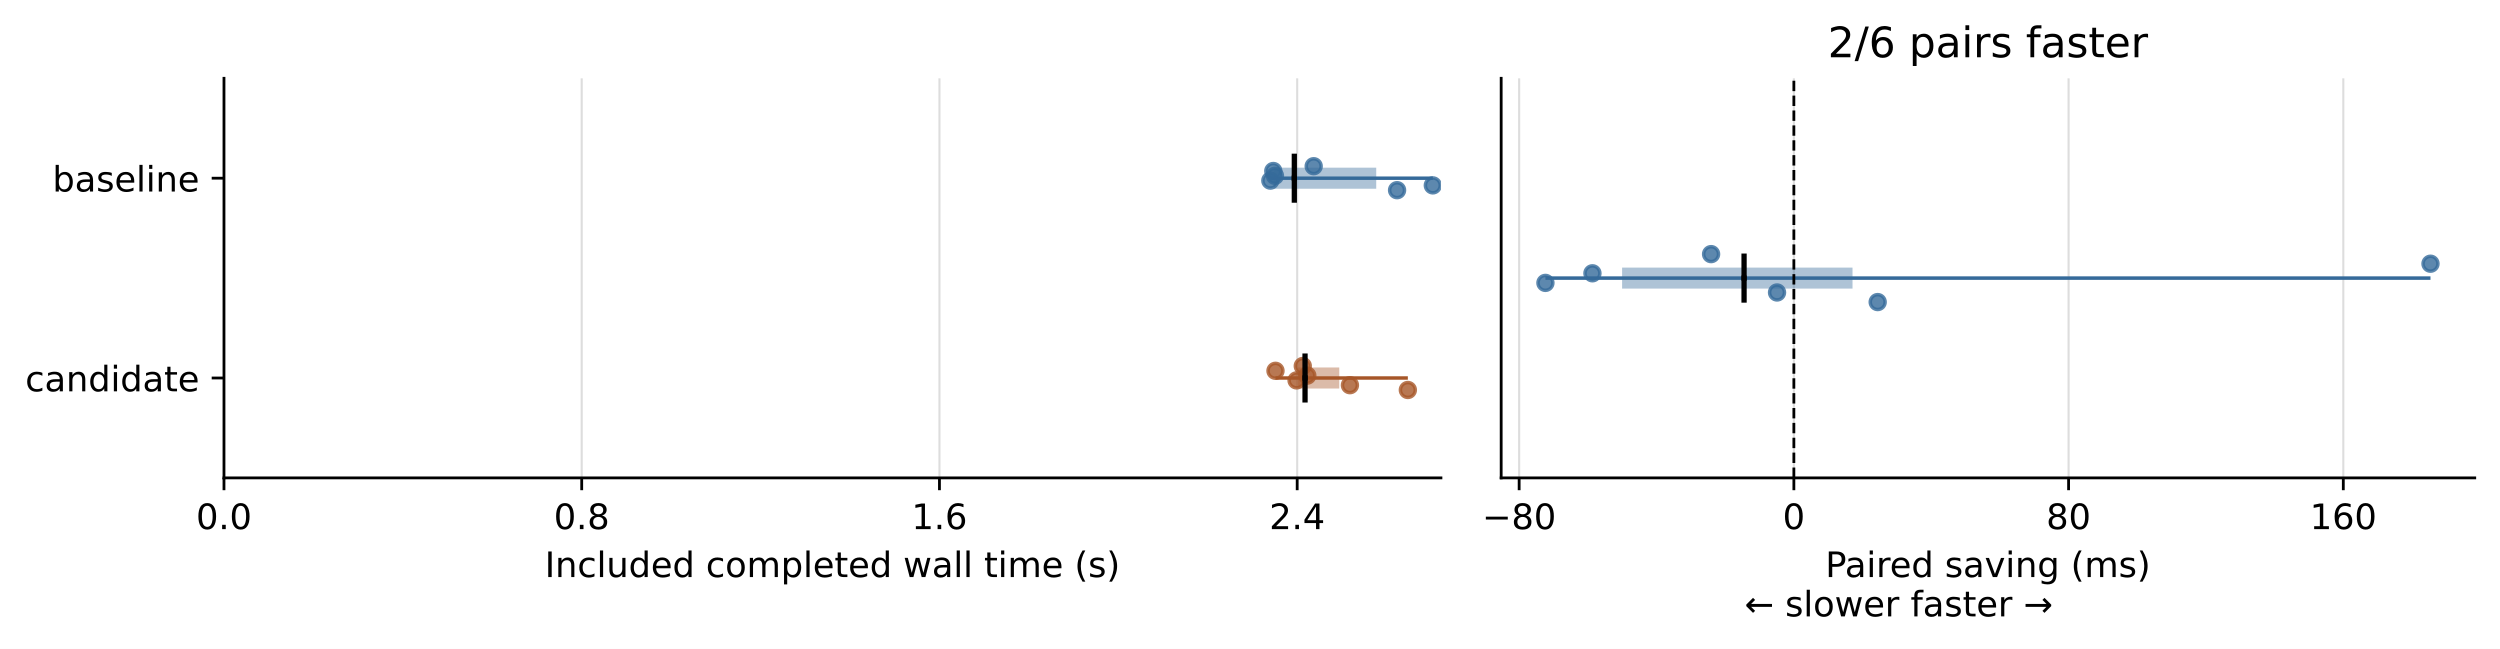
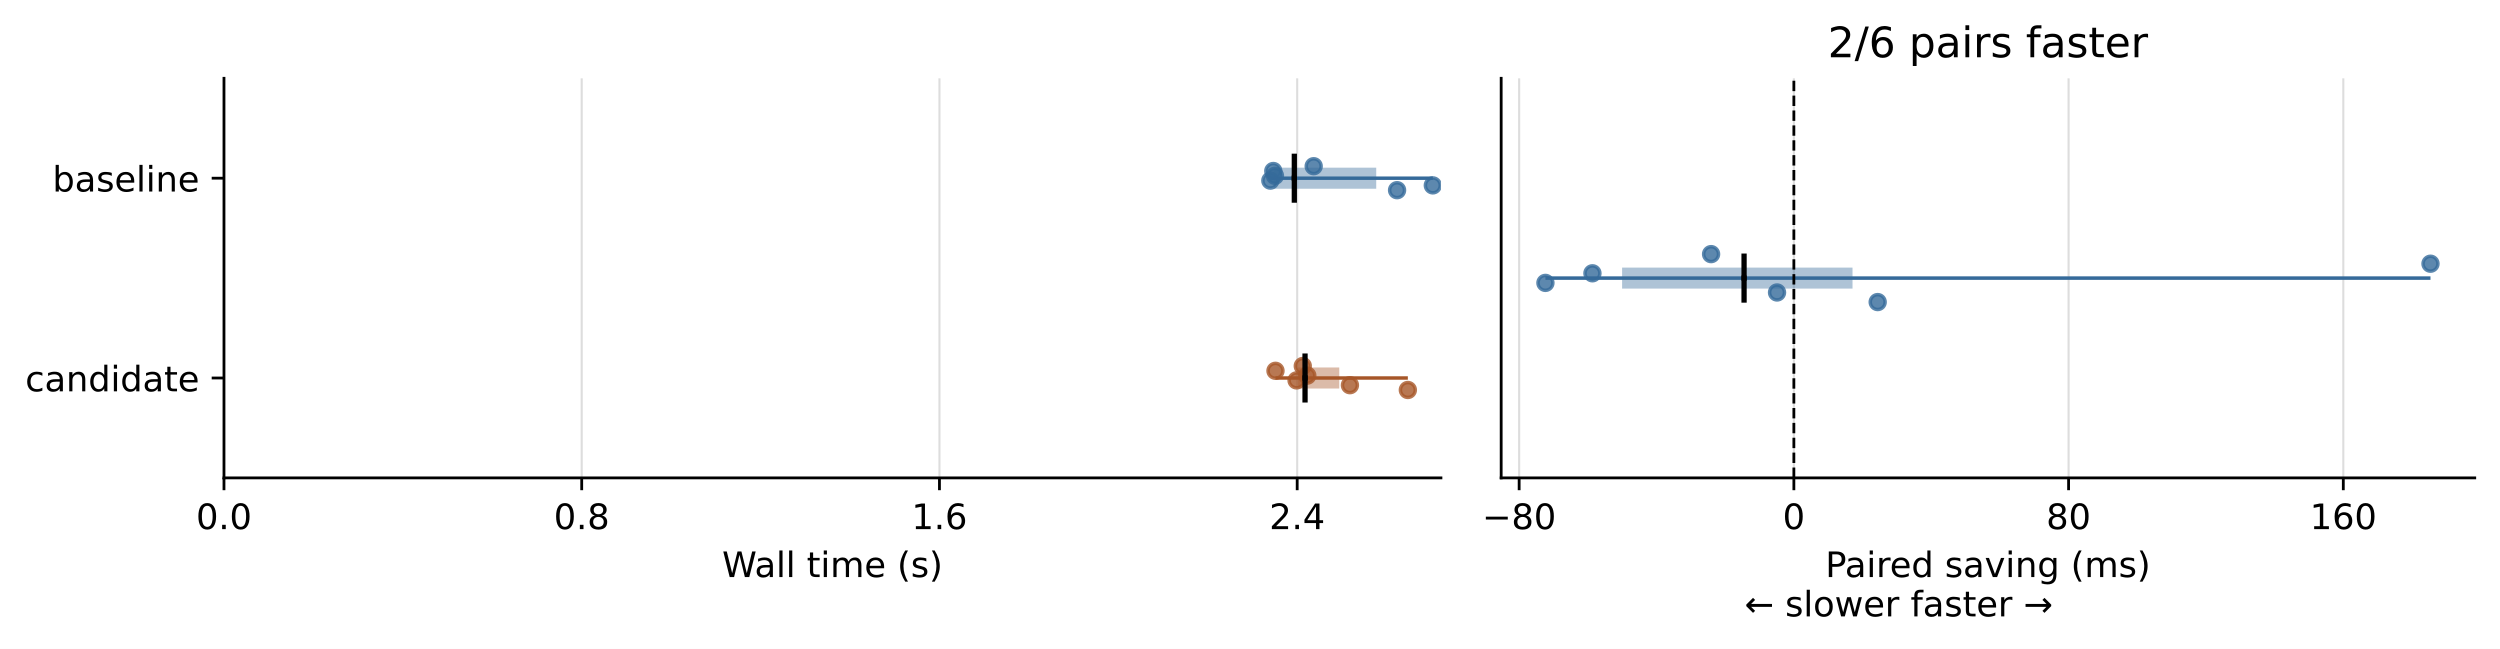
<svg xmlns="http://www.w3.org/2000/svg" xmlns:xlink="http://www.w3.org/1999/xlink" width="712.581pt" height="184.968pt" viewBox="0 0 712.581 184.968" version="1.1">
  <defs>
    <style type="text/css">*{stroke-linejoin: round; stroke-linecap: butt}</style>
  </defs>
  <g id="figure_1">
    <g id="patch_1">
      <path d="M -0 184.968  L 712.581 184.968  L 712.581 0  L -0 0  z " style="fill: #ffffff" />
    </g>
    <g id="axes_1">
      <g id="patch_2">
        <path d="M 63.841 136.214  L 410.714 136.214  L 410.714 22.318  L 63.841 22.318  z " style="fill: #ffffff" />
      </g>
      <g id="matplotlib.axis_1">
        <g id="xtick_1">
          <g id="line2d_1">
-             <path d="M 63.841 136.214  L 63.841 22.318  " clip-path="url(#p0000e17aa0)" style="fill: none; stroke: #dddddd; stroke-width: 0.6; stroke-linecap: square" />
+             <path d="M 63.841 136.214  L 63.841 22.318  " clip-path="url(#pffb55a8b75)" style="fill: none; stroke: #dddddd; stroke-width: 0.6; stroke-linecap: square" />
          </g>
          <g id="line2d_2">
            <defs>
-               <path id="mf21650734d" d="M 0 0  L 0 3.5  " style="stroke: #000000; stroke-width: 0.8" />
+               <path id="mfe0acee726" d="M 0 0  L 0 3.5  " style="stroke: #000000; stroke-width: 0.8" />
            </defs>
            <g>
-               <use xlink:href="#mf21650734d" x="63.841" y="136.214" style="stroke: #000000; stroke-width: 0.8" />
+               <use xlink:href="#mfe0acee726" x="63.841" y="136.214" style="stroke: #000000; stroke-width: 0.8" />
            </g>
          </g>
          <g id="text_1">
            <text style="font-size: 10px; font-family: 'DejaVu Sans', 'Bitstream Vera Sans', 'Computer Modern Sans Serif', 'Lucida Grande', 'Verdana', 'Geneva', 'Lucid', 'Arial', 'Helvetica', 'Avant Garde', sans-serif; text-anchor: middle" x="63.841" y="150.813" transform="rotate(-0 63.84063 150.8126)">0.0</text>
          </g>
        </g>
        <g id="xtick_2">
          <g id="line2d_3">
-             <path d="M 165.807 136.214  L 165.807 22.318  " clip-path="url(#p0000e17aa0)" style="fill: none; stroke: #dddddd; stroke-width: 0.6; stroke-linecap: square" />
+             <path d="M 165.807 136.214  L 165.807 22.318  " clip-path="url(#pffb55a8b75)" style="fill: none; stroke: #dddddd; stroke-width: 0.6; stroke-linecap: square" />
          </g>
          <g id="line2d_4">
            <g>
-               <use xlink:href="#mf21650734d" x="165.807" y="136.214" style="stroke: #000000; stroke-width: 0.8" />
+               <use xlink:href="#mfe0acee726" x="165.807" y="136.214" style="stroke: #000000; stroke-width: 0.8" />
            </g>
          </g>
          <g id="text_2">
            <text style="font-size: 10px; font-family: 'DejaVu Sans', 'Bitstream Vera Sans', 'Computer Modern Sans Serif', 'Lucida Grande', 'Verdana', 'Geneva', 'Lucid', 'Arial', 'Helvetica', 'Avant Garde', sans-serif; text-anchor: middle" x="165.807" y="150.813" transform="rotate(-0 165.807 150.8126)">0.8</text>
          </g>
        </g>
        <g id="xtick_3">
          <g id="line2d_5">
-             <path d="M 267.773 136.214  L 267.773 22.318  " clip-path="url(#p0000e17aa0)" style="fill: none; stroke: #dddddd; stroke-width: 0.6; stroke-linecap: square" />
+             <path d="M 267.773 136.214  L 267.773 22.318  " clip-path="url(#pffb55a8b75)" style="fill: none; stroke: #dddddd; stroke-width: 0.6; stroke-linecap: square" />
          </g>
          <g id="line2d_6">
            <g>
-               <use xlink:href="#mf21650734d" x="267.773" y="136.214" style="stroke: #000000; stroke-width: 0.8" />
+               <use xlink:href="#mfe0acee726" x="267.773" y="136.214" style="stroke: #000000; stroke-width: 0.8" />
            </g>
          </g>
          <g id="text_3">
            <text style="font-size: 10px; font-family: 'DejaVu Sans', 'Bitstream Vera Sans', 'Computer Modern Sans Serif', 'Lucida Grande', 'Verdana', 'Geneva', 'Lucid', 'Arial', 'Helvetica', 'Avant Garde', sans-serif; text-anchor: middle" x="267.773" y="150.813" transform="rotate(-0 267.7734 150.8126)">1.6</text>
          </g>
        </g>
        <g id="xtick_4">
          <g id="line2d_7">
-             <path d="M 369.74 136.214  L 369.74 22.318  " clip-path="url(#p0000e17aa0)" style="fill: none; stroke: #dddddd; stroke-width: 0.6; stroke-linecap: square" />
+             <path d="M 369.74 136.214  L 369.74 22.318  " clip-path="url(#pffb55a8b75)" style="fill: none; stroke: #dddddd; stroke-width: 0.6; stroke-linecap: square" />
          </g>
          <g id="line2d_8">
            <g>
-               <use xlink:href="#mf21650734d" x="369.74" y="136.214" style="stroke: #000000; stroke-width: 0.8" />
+               <use xlink:href="#mfe0acee726" x="369.74" y="136.214" style="stroke: #000000; stroke-width: 0.8" />
            </g>
          </g>
          <g id="text_4">
            <text style="font-size: 10px; font-family: 'DejaVu Sans', 'Bitstream Vera Sans', 'Computer Modern Sans Serif', 'Lucida Grande', 'Verdana', 'Geneva', 'Lucid', 'Arial', 'Helvetica', 'Avant Garde', sans-serif; text-anchor: middle" x="369.74" y="150.813" transform="rotate(-0 369.7397 150.8126)">2.4</text>
          </g>
        </g>
        <g id="text_5">
-           <text style="font-size: 10px; font-family: 'DejaVu Sans', 'Bitstream Vera Sans', 'Computer Modern Sans Serif', 'Lucida Grande', 'Verdana', 'Geneva', 'Lucid', 'Arial', 'Helvetica', 'Avant Garde', sans-serif; text-anchor: middle" x="237.277" y="164.491" transform="rotate(-0 237.2774 164.4907)">Included completed wall time (s)</text>
+           <text style="font-size: 10px; font-family: 'DejaVu Sans', 'Bitstream Vera Sans', 'Computer Modern Sans Serif', 'Lucida Grande', 'Verdana', 'Geneva', 'Lucid', 'Arial', 'Helvetica', 'Avant Garde', sans-serif; text-anchor: middle" x="237.277" y="164.491" transform="rotate(-0 237.2774 164.4907)">Wall time (s)</text>
        </g>
      </g>
      <g id="matplotlib.axis_2">
        <g id="ytick_1">
          <g id="line2d_9">
            <defs>
-               <path id="m7d305afa3b" d="M 0 0  L -3.5 0  " style="stroke: #000000; stroke-width: 0.8" />
+               <path id="mc6184e8976" d="M 0 0  L -3.5 0  " style="stroke: #000000; stroke-width: 0.8" />
            </defs>
            <g>
-               <use xlink:href="#m7d305afa3b" x="63.841" y="50.792" style="stroke: #000000; stroke-width: 0.8" />
+               <use xlink:href="#mc6184e8976" x="63.841" y="50.792" style="stroke: #000000; stroke-width: 0.8" />
            </g>
          </g>
          <g id="text_6">
            <text style="font-size: 10px; font-family: 'DejaVu Sans', 'Bitstream Vera Sans', 'Computer Modern Sans Serif', 'Lucida Grande', 'Verdana', 'Geneva', 'Lucid', 'Arial', 'Helvetica', 'Avant Garde', sans-serif; text-anchor: end" x="56.841" y="54.591" transform="rotate(-0 56.84063 54.59134)">baseline</text>
          </g>
        </g>
        <g id="ytick_2">
          <g id="line2d_10">
            <g>
-               <use xlink:href="#m7d305afa3b" x="63.841" y="107.74" style="stroke: #000000; stroke-width: 0.8" />
+               <use xlink:href="#mc6184e8976" x="63.841" y="107.74" style="stroke: #000000; stroke-width: 0.8" />
            </g>
          </g>
          <g id="text_7">
            <text style="font-size: 10px; font-family: 'DejaVu Sans', 'Bitstream Vera Sans', 'Computer Modern Sans Serif', 'Lucida Grande', 'Verdana', 'Geneva', 'Lucid', 'Arial', 'Helvetica', 'Avant Garde', sans-serif; text-anchor: end" x="56.841" y="111.539" transform="rotate(-0 56.84063 111.5393)">candidate</text>
          </g>
        </g>
      </g>
      <g id="LineCollection_1">
-         <path d="M 362.088 50.792  L 408.399 50.792  " clip-path="url(#p0000e17aa0)" style="fill: none; stroke: #356a9a" />
+         <path d="M 362.088 50.792  L 408.399 50.792  " clip-path="url(#pffb55a8b75)" style="fill: none; stroke: #356a9a" />
      </g>
      <g id="LineCollection_2">
-         <path d="M 363.047 50.792  L 392.268 50.792  " clip-path="url(#p0000e17aa0)" style="fill: none; stroke: #356a9a; stroke-opacity: 0.4; stroke-width: 6" />
+         <path d="M 363.047 50.792  L 392.268 50.792  " clip-path="url(#pffb55a8b75)" style="fill: none; stroke: #356a9a; stroke-opacity: 0.4; stroke-width: 6" />
      </g>
      <g id="LineCollection_3">
-         <path d="M 363.554 107.74  L 401.281 107.74  " clip-path="url(#p0000e17aa0)" style="fill: none; stroke: #a65628" />
+         <path d="M 363.554 107.74  L 401.281 107.74  " clip-path="url(#pffb55a8b75)" style="fill: none; stroke: #a65628" />
      </g>
      <g id="LineCollection_4">
-         <path d="M 370.007 107.74  L 381.733 107.74  " clip-path="url(#p0000e17aa0)" style="fill: none; stroke: #a65628; stroke-opacity: 0.4; stroke-width: 6" />
+         <path d="M 370.007 107.74  L 381.733 107.74  " clip-path="url(#pffb55a8b75)" style="fill: none; stroke: #a65628; stroke-opacity: 0.4; stroke-width: 6" />
      </g>
      <g id="patch_3">
        <path d="M 63.841 136.214  L 63.841 22.318  " style="fill: none; stroke: #000000; stroke-width: 0.8; stroke-linejoin: miter; stroke-linecap: square" />
      </g>
      <g id="patch_4">
        <path d="M 63.841 136.214  L 410.714 136.214  " style="fill: none; stroke: #000000; stroke-width: 0.8; stroke-linejoin: miter; stroke-linecap: square" />
      </g>
      <g id="PathCollection_1">
        <defs>
-           <path id="m9af6522fb0" d="M 0 2.121  C 0.563 2.121 1.102 1.898 1.5 1.5  C 1.898 1.102 2.121 0.563 2.121 0  C 2.121 -0.563 1.898 -1.102 1.5 -1.5  C 1.102 -1.898 0.563 -2.121 0 -2.121  C -0.563 -2.121 -1.102 -1.898 -1.5 -1.5  C -1.898 -1.102 -2.121 -0.563 -2.121 0  C -2.121 0.563 -1.898 1.102 -1.5 1.5  C -1.102 1.898 -0.563 2.121 0 2.121  z " style="stroke: #356a9a; stroke-opacity: 0.8" />
+           <path id="mec6d606bba" d="M 0 2.121  C 0.563 2.121 1.102 1.898 1.5 1.5  C 1.898 1.102 2.121 0.563 2.121 0  C 2.121 -0.563 1.898 -1.102 1.5 -1.5  C 1.102 -1.898 0.563 -2.121 0 -2.121  C -0.563 -2.121 -1.102 -1.898 -1.5 -1.5  C -1.898 -1.102 -2.121 -0.563 -2.121 0  C -2.121 0.563 -1.898 1.102 -1.5 1.5  C -1.102 1.898 -0.563 2.121 0 2.121  z " style="stroke: #356a9a; stroke-opacity: 0.8" />
        </defs>
-         <g clip-path="url(#p0000e17aa0)">
-           <use xlink:href="#m9af6522fb0" x="374.445" y="47.375" style="fill: #356a9a; fill-opacity: 0.8; stroke: #356a9a; stroke-opacity: 0.8" />
-           <use xlink:href="#m9af6522fb0" x="362.929" y="48.742" style="fill: #356a9a; fill-opacity: 0.8; stroke: #356a9a; stroke-opacity: 0.8" />
-           <use xlink:href="#m9af6522fb0" x="363.401" y="50.109" style="fill: #356a9a; fill-opacity: 0.8; stroke: #356a9a; stroke-opacity: 0.8" />
-           <use xlink:href="#m9af6522fb0" x="362.088" y="51.476" style="fill: #356a9a; fill-opacity: 0.8; stroke: #356a9a; stroke-opacity: 0.8" />
-           <use xlink:href="#m9af6522fb0" x="408.399" y="52.842" style="fill: #356a9a; fill-opacity: 0.8; stroke: #356a9a; stroke-opacity: 0.8" />
-           <use xlink:href="#m9af6522fb0" x="398.209" y="54.209" style="fill: #356a9a; fill-opacity: 0.8; stroke: #356a9a; stroke-opacity: 0.8" />
+         <g clip-path="url(#pffb55a8b75)">
+           <use xlink:href="#mec6d606bba" x="374.445" y="47.375" style="fill: #356a9a; fill-opacity: 0.8; stroke: #356a9a; stroke-opacity: 0.8" />
+           <use xlink:href="#mec6d606bba" x="362.929" y="48.742" style="fill: #356a9a; fill-opacity: 0.8; stroke: #356a9a; stroke-opacity: 0.8" />
+           <use xlink:href="#mec6d606bba" x="363.401" y="50.109" style="fill: #356a9a; fill-opacity: 0.8; stroke: #356a9a; stroke-opacity: 0.8" />
+           <use xlink:href="#mec6d606bba" x="362.088" y="51.476" style="fill: #356a9a; fill-opacity: 0.8; stroke: #356a9a; stroke-opacity: 0.8" />
+           <use xlink:href="#mec6d606bba" x="408.399" y="52.842" style="fill: #356a9a; fill-opacity: 0.8; stroke: #356a9a; stroke-opacity: 0.8" />
+           <use xlink:href="#mec6d606bba" x="398.209" y="54.209" style="fill: #356a9a; fill-opacity: 0.8; stroke: #356a9a; stroke-opacity: 0.8" />
        </g>
      </g>
      <g id="PathCollection_2">
        <defs>
-           <path id="mdf40c3d2da" d="M 0 2.121  C 0.563 2.121 1.102 1.898 1.5 1.5  C 1.898 1.102 2.121 0.563 2.121 0  C 2.121 -0.563 1.898 -1.102 1.5 -1.5  C 1.102 -1.898 0.563 -2.121 0 -2.121  C -0.563 -2.121 -1.102 -1.898 -1.5 -1.5  C -1.898 -1.102 -2.121 -0.563 -2.121 0  C -2.121 0.563 -1.898 1.102 -1.5 1.5  C -1.102 1.898 -0.563 2.121 0 2.121  z " style="stroke: #a65628; stroke-opacity: 0.8" />
+           <path id="m3ad439e501" d="M 0 2.121  C 0.563 2.121 1.102 1.898 1.5 1.5  C 1.898 1.102 2.121 0.563 2.121 0  C 2.121 -0.563 1.898 -1.102 1.5 -1.5  C 1.102 -1.898 0.563 -2.121 0 -2.121  C -0.563 -2.121 -1.102 -1.898 -1.5 -1.5  C -1.898 -1.102 -2.121 -0.563 -2.121 0  C -2.121 0.563 -1.898 1.102 -1.5 1.5  C -1.102 1.898 -0.563 2.121 0 2.121  z " style="stroke: #a65628; stroke-opacity: 0.8" />
        </defs>
-         <g clip-path="url(#p0000e17aa0)">
-           <use xlink:href="#mdf40c3d2da" x="371.334" y="104.323" style="fill: #a65628; fill-opacity: 0.8; stroke: #a65628; stroke-opacity: 0.8" />
-           <use xlink:href="#mdf40c3d2da" x="363.554" y="105.69" style="fill: #a65628; fill-opacity: 0.8; stroke: #a65628; stroke-opacity: 0.8" />
-           <use xlink:href="#mdf40c3d2da" x="372.622" y="107.057" style="fill: #a65628; fill-opacity: 0.8; stroke: #a65628; stroke-opacity: 0.8" />
-           <use xlink:href="#mdf40c3d2da" x="369.565" y="108.424" style="fill: #a65628; fill-opacity: 0.8; stroke: #a65628; stroke-opacity: 0.8" />
-           <use xlink:href="#mdf40c3d2da" x="384.77" y="109.79" style="fill: #a65628; fill-opacity: 0.8; stroke: #a65628; stroke-opacity: 0.8" />
-           <use xlink:href="#mdf40c3d2da" x="401.281" y="111.157" style="fill: #a65628; fill-opacity: 0.8; stroke: #a65628; stroke-opacity: 0.8" />
+         <g clip-path="url(#pffb55a8b75)">
+           <use xlink:href="#m3ad439e501" x="371.334" y="104.323" style="fill: #a65628; fill-opacity: 0.8; stroke: #a65628; stroke-opacity: 0.8" />
+           <use xlink:href="#m3ad439e501" x="363.554" y="105.69" style="fill: #a65628; fill-opacity: 0.8; stroke: #a65628; stroke-opacity: 0.8" />
+           <use xlink:href="#m3ad439e501" x="372.622" y="107.057" style="fill: #a65628; fill-opacity: 0.8; stroke: #a65628; stroke-opacity: 0.8" />
+           <use xlink:href="#m3ad439e501" x="369.565" y="108.424" style="fill: #a65628; fill-opacity: 0.8; stroke: #a65628; stroke-opacity: 0.8" />
+           <use xlink:href="#m3ad439e501" x="384.77" y="109.79" style="fill: #a65628; fill-opacity: 0.8; stroke: #a65628; stroke-opacity: 0.8" />
+           <use xlink:href="#m3ad439e501" x="401.281" y="111.157" style="fill: #a65628; fill-opacity: 0.8; stroke: #a65628; stroke-opacity: 0.8" />
        </g>
      </g>
      <g id="line2d_11">
-         <path d="M 368.923 50.792  " clip-path="url(#p0000e17aa0)" style="fill: none; stroke: #000000; stroke-width: 1.5; stroke-linecap: square" />
+         <path d="M 368.923 50.792  " clip-path="url(#pffb55a8b75)" style="fill: none; stroke: #000000; stroke-width: 1.5; stroke-linecap: square" />
        <defs>
-           <path id="me9e3f0aec7" d="M 0 7  L 0 -7  " style="stroke: #000000; stroke-width: 1.5" />
+           <path id="m35b6ecd3a8" d="M 0 7  L 0 -7  " style="stroke: #000000; stroke-width: 1.5" />
        </defs>
-         <g clip-path="url(#p0000e17aa0)">
-           <use xlink:href="#me9e3f0aec7" x="368.923" y="50.792" style="stroke: #000000; stroke-width: 1.5" />
+         <g clip-path="url(#pffb55a8b75)">
+           <use xlink:href="#m35b6ecd3a8" x="368.923" y="50.792" style="stroke: #000000; stroke-width: 1.5" />
        </g>
      </g>
      <g id="line2d_12">
-         <path d="M 371.978 107.74  " clip-path="url(#p0000e17aa0)" style="fill: none; stroke: #000000; stroke-width: 1.5; stroke-linecap: square" />
-         <g clip-path="url(#p0000e17aa0)">
-           <use xlink:href="#me9e3f0aec7" x="371.978" y="107.74" style="stroke: #000000; stroke-width: 1.5" />
+         <path d="M 371.978 107.74  " clip-path="url(#pffb55a8b75)" style="fill: none; stroke: #000000; stroke-width: 1.5; stroke-linecap: square" />
+         <g clip-path="url(#pffb55a8b75)">
+           <use xlink:href="#m35b6ecd3a8" x="371.978" y="107.74" style="stroke: #000000; stroke-width: 1.5" />
        </g>
      </g>
    </g>
    <g id="axes_2">
      <g id="patch_5">
        <path d="M 427.882 136.214  L 705.381 136.214  L 705.381 22.318  L 427.882 22.318  z " style="fill: #ffffff" />
      </g>
      <g id="matplotlib.axis_3">
        <g id="xtick_5">
          <g id="line2d_13">
-             <path d="M 433.005 136.214  L 433.005 22.318  " clip-path="url(#p85b6836b6c)" style="fill: none; stroke: #dddddd; stroke-width: 0.6; stroke-linecap: square" />
+             <path d="M 433.005 136.214  L 433.005 22.318  " clip-path="url(#p01c5b57fa0)" style="fill: none; stroke: #dddddd; stroke-width: 0.6; stroke-linecap: square" />
          </g>
          <g id="line2d_14">
            <g>
-               <use xlink:href="#mf21650734d" x="433.005" y="136.214" style="stroke: #000000; stroke-width: 0.8" />
+               <use xlink:href="#mfe0acee726" x="433.005" y="136.214" style="stroke: #000000; stroke-width: 0.8" />
            </g>
          </g>
          <g id="text_8">
            <text style="font-size: 10px; font-family: 'DejaVu Sans', 'Bitstream Vera Sans', 'Computer Modern Sans Serif', 'Lucida Grande', 'Verdana', 'Geneva', 'Lucid', 'Arial', 'Helvetica', 'Avant Garde', sans-serif; text-anchor: middle" x="433.005" y="150.813" transform="rotate(-0 433.0051 150.8126)">−80</text>
          </g>
        </g>
        <g id="xtick_6">
          <g id="line2d_15">
-             <path d="M 511.31 136.214  L 511.31 22.318  " clip-path="url(#p85b6836b6c)" style="fill: none; stroke: #dddddd; stroke-width: 0.6; stroke-linecap: square" />
+             <path d="M 511.31 136.214  L 511.31 22.318  " clip-path="url(#p01c5b57fa0)" style="fill: none; stroke: #dddddd; stroke-width: 0.6; stroke-linecap: square" />
          </g>
          <g id="line2d_16">
            <g>
-               <use xlink:href="#mf21650734d" x="511.31" y="136.214" style="stroke: #000000; stroke-width: 0.8" />
+               <use xlink:href="#mfe0acee726" x="511.31" y="136.214" style="stroke: #000000; stroke-width: 0.8" />
            </g>
          </g>
          <g id="text_9">
            <text style="font-size: 10px; font-family: 'DejaVu Sans', 'Bitstream Vera Sans', 'Computer Modern Sans Serif', 'Lucida Grande', 'Verdana', 'Geneva', 'Lucid', 'Arial', 'Helvetica', 'Avant Garde', sans-serif; text-anchor: middle" x="511.31" y="150.813" transform="rotate(-0 511.3095 150.8126)">0</text>
          </g>
        </g>
        <g id="xtick_7">
          <g id="line2d_17">
-             <path d="M 589.614 136.214  L 589.614 22.318  " clip-path="url(#p85b6836b6c)" style="fill: none; stroke: #dddddd; stroke-width: 0.6; stroke-linecap: square" />
+             <path d="M 589.614 136.214  L 589.614 22.318  " clip-path="url(#p01c5b57fa0)" style="fill: none; stroke: #dddddd; stroke-width: 0.6; stroke-linecap: square" />
          </g>
          <g id="line2d_18">
            <g>
-               <use xlink:href="#mf21650734d" x="589.614" y="136.214" style="stroke: #000000; stroke-width: 0.8" />
+               <use xlink:href="#mfe0acee726" x="589.614" y="136.214" style="stroke: #000000; stroke-width: 0.8" />
            </g>
          </g>
          <g id="text_10">
            <text style="font-size: 10px; font-family: 'DejaVu Sans', 'Bitstream Vera Sans', 'Computer Modern Sans Serif', 'Lucida Grande', 'Verdana', 'Geneva', 'Lucid', 'Arial', 'Helvetica', 'Avant Garde', sans-serif; text-anchor: middle" x="589.614" y="150.813" transform="rotate(-0 589.6139 150.8126)">80</text>
          </g>
        </g>
        <g id="xtick_8">
          <g id="line2d_19">
-             <path d="M 667.918 136.214  L 667.918 22.318  " clip-path="url(#p85b6836b6c)" style="fill: none; stroke: #dddddd; stroke-width: 0.6; stroke-linecap: square" />
+             <path d="M 667.918 136.214  L 667.918 22.318  " clip-path="url(#p01c5b57fa0)" style="fill: none; stroke: #dddddd; stroke-width: 0.6; stroke-linecap: square" />
          </g>
          <g id="line2d_20">
            <g>
-               <use xlink:href="#mf21650734d" x="667.918" y="136.214" style="stroke: #000000; stroke-width: 0.8" />
+               <use xlink:href="#mfe0acee726" x="667.918" y="136.214" style="stroke: #000000; stroke-width: 0.8" />
            </g>
          </g>
          <g id="text_11">
            <text style="font-size: 10px; font-family: 'DejaVu Sans', 'Bitstream Vera Sans', 'Computer Modern Sans Serif', 'Lucida Grande', 'Verdana', 'Geneva', 'Lucid', 'Arial', 'Helvetica', 'Avant Garde', sans-serif; text-anchor: middle" x="667.918" y="150.813" transform="rotate(-0 667.9183 150.8126)">160</text>
          </g>
        </g>
        <g id="text_12">
          <text style="font-size: 10px; font-family: 'DejaVu Sans', 'Bitstream Vera Sans', 'Computer Modern Sans Serif', 'Lucida Grande', 'Verdana', 'Geneva', 'Lucid', 'Arial', 'Helvetica', 'Avant Garde', sans-serif" transform="translate(520.2796 164.4907)">Paired saving (ms)</text>
          <text style="font-size: 10px; font-family: 'DejaVu Sans', 'Bitstream Vera Sans', 'Computer Modern Sans Serif', 'Lucida Grande', 'Verdana', 'Geneva', 'Lucid', 'Arial', 'Helvetica', 'Avant Garde', sans-serif" transform="translate(497.264 175.6885)">← slower                 faster →</text>
        </g>
      </g>
      <g id="matplotlib.axis_4" />
      <g id="LineCollection_5">
-         <path d="M 440.495 79.266  L 692.767 79.266  " clip-path="url(#p85b6836b6c)" style="fill: none; stroke: #356a9a" />
+         <path d="M 440.495 79.266  L 692.767 79.266  " clip-path="url(#p01c5b57fa0)" style="fill: none; stroke: #356a9a" />
      </g>
      <g id="LineCollection_6">
-         <path d="M 462.349 79.266  L 528.029 79.266  " clip-path="url(#p85b6836b6c)" style="fill: none; stroke: #356a9a; stroke-opacity: 0.4; stroke-width: 6" />
+         <path d="M 462.349 79.266  L 528.029 79.266  " clip-path="url(#p01c5b57fa0)" style="fill: none; stroke: #356a9a; stroke-opacity: 0.4; stroke-width: 6" />
      </g>
      <g id="line2d_21">
-         <path d="M 511.31 136.214  L 511.31 22.318  " clip-path="url(#p85b6836b6c)" style="fill: none; stroke-dasharray: 2.96,1.28; stroke-dashoffset: 0; stroke: #000000; stroke-width: 0.8" />
+         <path d="M 511.31 136.214  L 511.31 22.318  " clip-path="url(#p01c5b57fa0)" style="fill: none; stroke-dasharray: 2.96,1.28; stroke-dashoffset: 0; stroke: #000000; stroke-width: 0.8" />
      </g>
      <g id="patch_6">
        <path d="M 427.882 136.214  L 427.882 22.318  " style="fill: none; stroke: #000000; stroke-width: 0.8; stroke-linejoin: miter; stroke-linecap: square" />
      </g>
      <g id="patch_7">
        <path d="M 427.882 136.214  L 705.381 136.214  " style="fill: none; stroke: #000000; stroke-width: 0.8; stroke-linejoin: miter; stroke-linecap: square" />
      </g>
      <g id="PathCollection_3">
-         <g clip-path="url(#p85b6836b6c)">
-           <use xlink:href="#m9af6522fb0" x="535.201" y="86.1" style="fill: #356a9a; fill-opacity: 0.8; stroke: #356a9a; stroke-opacity: 0.8" />
-           <use xlink:href="#m9af6522fb0" x="506.512" y="83.366" style="fill: #356a9a; fill-opacity: 0.8; stroke: #356a9a; stroke-opacity: 0.8" />
-           <use xlink:href="#m9af6522fb0" x="440.495" y="80.633" style="fill: #356a9a; fill-opacity: 0.8; stroke: #356a9a; stroke-opacity: 0.8" />
-           <use xlink:href="#m9af6522fb0" x="453.894" y="77.899" style="fill: #356a9a; fill-opacity: 0.8; stroke: #356a9a; stroke-opacity: 0.8" />
-           <use xlink:href="#m9af6522fb0" x="692.767" y="75.166" style="fill: #356a9a; fill-opacity: 0.8; stroke: #356a9a; stroke-opacity: 0.8" />
-           <use xlink:href="#m9af6522fb0" x="487.715" y="72.432" style="fill: #356a9a; fill-opacity: 0.8; stroke: #356a9a; stroke-opacity: 0.8" />
+         <g clip-path="url(#p01c5b57fa0)">
+           <use xlink:href="#mec6d606bba" x="535.201" y="86.1" style="fill: #356a9a; fill-opacity: 0.8; stroke: #356a9a; stroke-opacity: 0.8" />
+           <use xlink:href="#mec6d606bba" x="506.512" y="83.366" style="fill: #356a9a; fill-opacity: 0.8; stroke: #356a9a; stroke-opacity: 0.8" />
+           <use xlink:href="#mec6d606bba" x="440.495" y="80.633" style="fill: #356a9a; fill-opacity: 0.8; stroke: #356a9a; stroke-opacity: 0.8" />
+           <use xlink:href="#mec6d606bba" x="453.894" y="77.899" style="fill: #356a9a; fill-opacity: 0.8; stroke: #356a9a; stroke-opacity: 0.8" />
+           <use xlink:href="#mec6d606bba" x="692.767" y="75.166" style="fill: #356a9a; fill-opacity: 0.8; stroke: #356a9a; stroke-opacity: 0.8" />
+           <use xlink:href="#mec6d606bba" x="487.715" y="72.432" style="fill: #356a9a; fill-opacity: 0.8; stroke: #356a9a; stroke-opacity: 0.8" />
        </g>
      </g>
      <g id="text_13">
        <text style="font-size: 12px; font-family: 'DejaVu Sans', 'Bitstream Vera Sans', 'Computer Modern Sans Serif', 'Lucida Grande', 'Verdana', 'Geneva', 'Lucid', 'Arial', 'Helvetica', 'Avant Garde', sans-serif; text-anchor: middle" x="566.631" y="16.318" transform="rotate(-0 566.6312 16.31812)">2/6 pairs faster</text>
      </g>
      <g id="line2d_22">
-         <path d="M 497.114 79.266  " clip-path="url(#p85b6836b6c)" style="fill: none; stroke: #000000; stroke-width: 1.5; stroke-linecap: square" />
-         <g clip-path="url(#p85b6836b6c)">
-           <use xlink:href="#me9e3f0aec7" x="497.114" y="79.266" style="stroke: #000000; stroke-width: 1.5" />
+         <path d="M 497.114 79.266  " clip-path="url(#p01c5b57fa0)" style="fill: none; stroke: #000000; stroke-width: 1.5; stroke-linecap: square" />
+         <g clip-path="url(#p01c5b57fa0)">
+           <use xlink:href="#m35b6ecd3a8" x="497.114" y="79.266" style="stroke: #000000; stroke-width: 1.5" />
        </g>
      </g>
    </g>
  </g>
  <defs>
-     <clipPath id="p0000e17aa0">
+     <clipPath id="pffb55a8b75">
      <rect x="63.841" y="22.318" width="346.874" height="113.896" />
    </clipPath>
-     <clipPath id="p85b6836b6c">
+     <clipPath id="p01c5b57fa0">
      <rect x="427.882" y="22.318" width="277.499" height="113.896" />
    </clipPath>
  </defs>
</svg>
